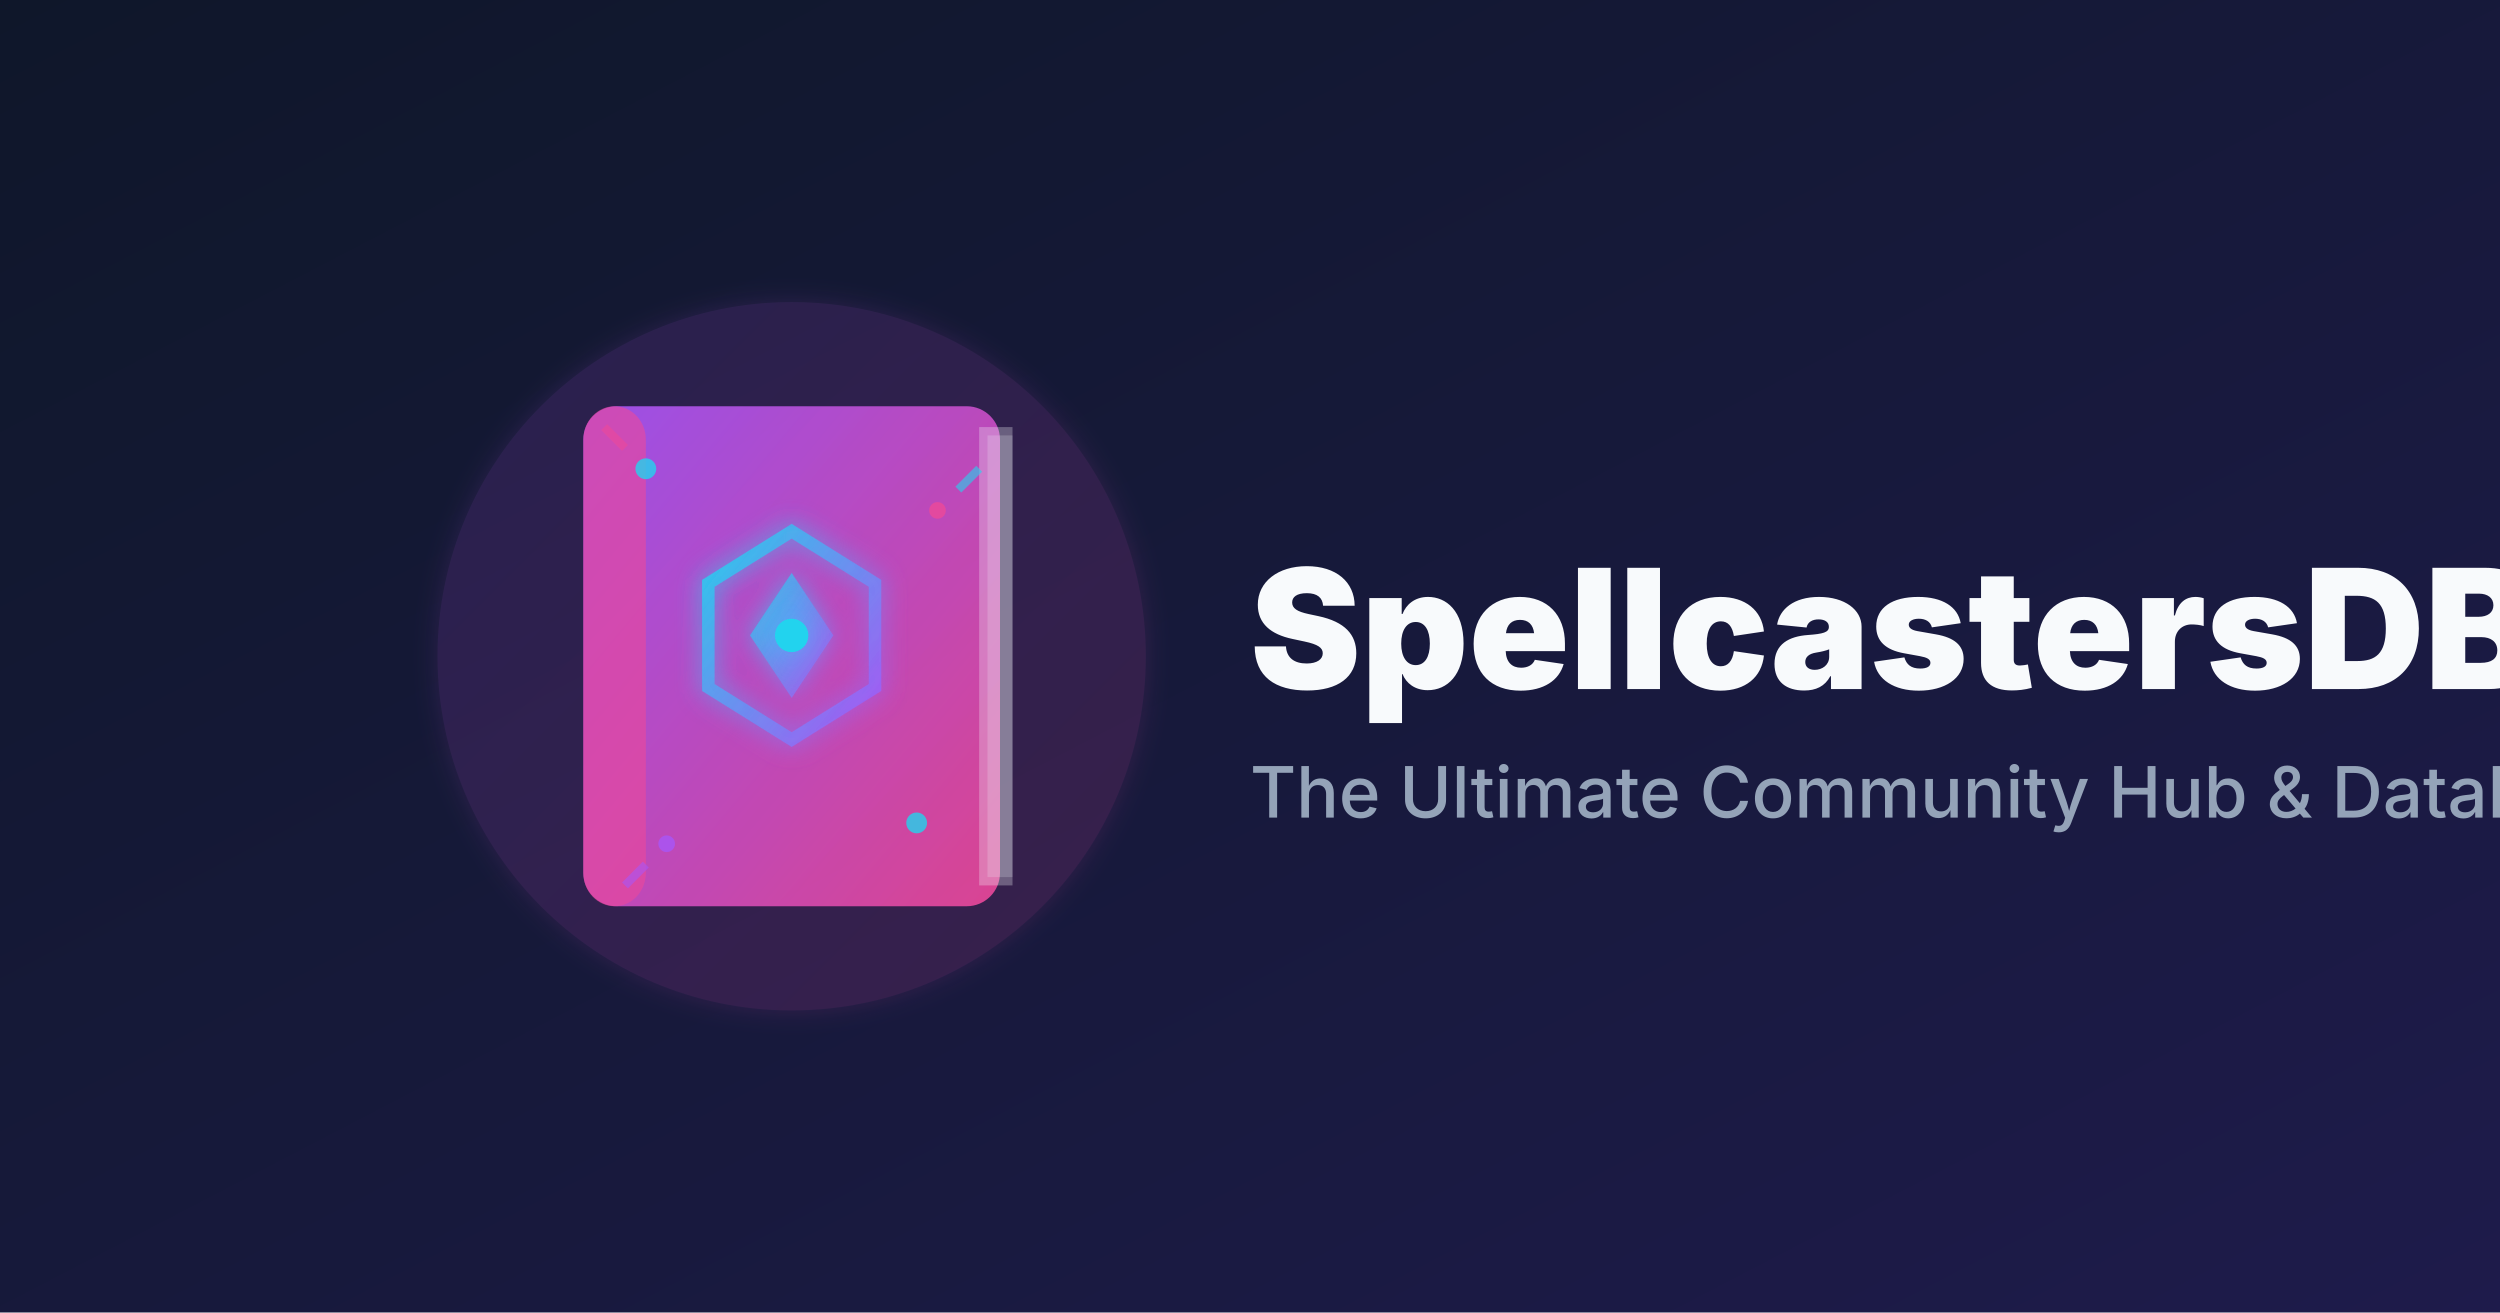
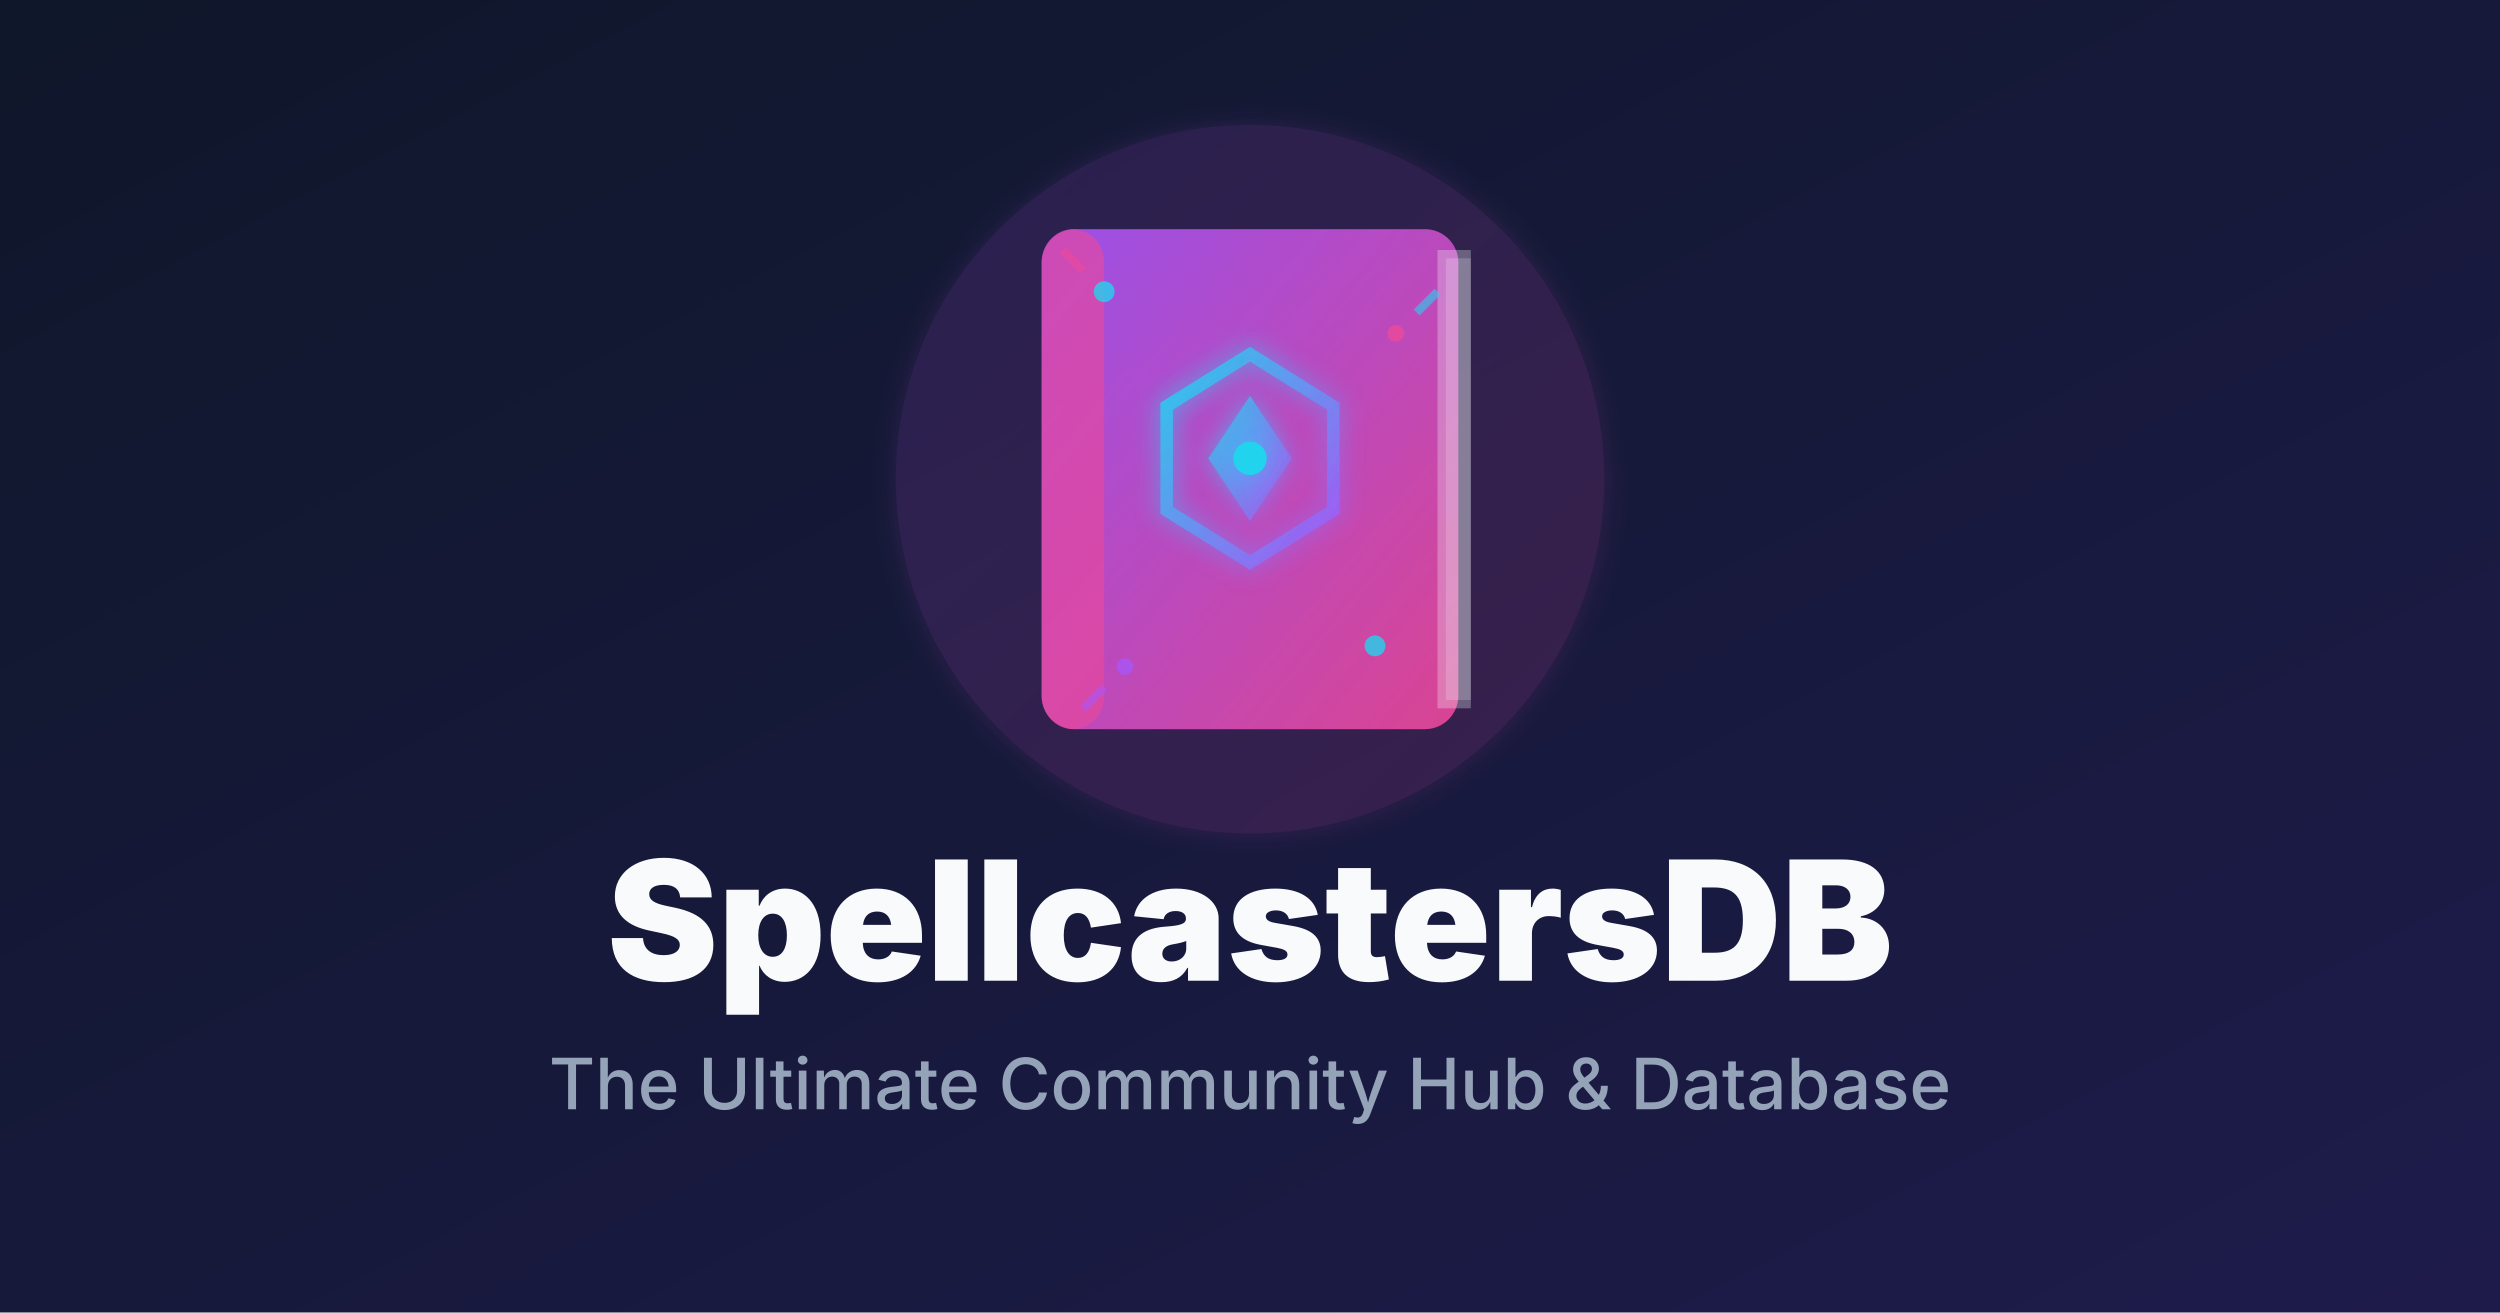
<svg xmlns="http://www.w3.org/2000/svg" width="1200" height="630" viewBox="0 0 1200 630">
  <defs>
    <linearGradient id="bgGradient" x1="0%" y1="0%" x2="100%" y2="100%">
      <stop offset="0%" style="stop-color:#0f172a;stop-opacity:1" />
      <stop offset="100%" style="stop-color:#1e1b4b;stop-opacity:1" />
    </linearGradient>
    <linearGradient id="bookGradient" x1="0%" y1="0%" x2="100%" y2="100%">
      <stop offset="0%" style="stop-color:#a855f7;stop-opacity:1" />
      <stop offset="100%" style="stop-color:#ec4899;stop-opacity:1" />
    </linearGradient>
    <linearGradient id="symbolGradient" x1="0%" y1="0%" x2="100%" y2="100%">
      <stop offset="0%" style="stop-color:#22d3ee;stop-opacity:1" />
      <stop offset="100%" style="stop-color:#a855f7;stop-opacity:1" />
    </linearGradient>
    <filter id="glow" x="-20%" y="-20%" width="140%" height="140%">
      <feGaussianBlur stdDeviation="3" result="coloredBlur" />
      <feMerge>
        <feMergeNode in="coloredBlur" />
        <feMergeNode in="SourceGraphic" />
      </feMerge>
    </filter>
  </defs>
  <rect width="1200" height="630" fill="url(#bgGradient)" />
-   <g transform="translate(180, 115) scale(2)">
+   <g transform="translate(400, 30) scale(2)">
    <circle cx="100" cy="100" r="85" fill="url(#bookGradient)" opacity="0.15" filter="url(#glow)" />
    <rect x="50" y="40" width="100" height="120" rx="8" fill="url(#bookGradient)" opacity="0.9" />
    <rect x="50" y="40" width="15" height="120" rx="8" fill="#ec4899" opacity="0.6" />
    <rect x="145" y="45" width="8" height="110" fill="#f1f5f9" opacity="0.3" />
    <rect x="147" y="47" width="6" height="106" fill="#f1f5f9" opacity="0.2" />
    <g filter="url(#glow)">
      <path d="M 100 70 L 120 82.5 L 120 107.5 L 100 120 L 80 107.5 L 80 82.5 Z" fill="none" stroke="url(#symbolGradient)" stroke-width="3" opacity="0.9" />
      <path d="M 100 80 L 110 95 L 100 110 L 90 95 Z" fill="url(#symbolGradient)" opacity="0.8" />
      <circle cx="100" cy="95" r="4" fill="#22d3ee" />
    </g>
    <circle cx="65" cy="55" r="2.5" fill="#22d3ee" opacity="0.8" />
    <circle cx="135" cy="65" r="2" fill="#ec4899" opacity="0.8" />
    <circle cx="70" cy="145" r="2" fill="#a855f7" opacity="0.8" />
    <circle cx="130" cy="140" r="2.5" fill="#22d3ee" opacity="0.8" />
    <line x1="60" y1="50" x2="55" y2="45" stroke="#ec4899" stroke-width="2" opacity="0.6" />
    <line x1="140" y1="60" x2="145" y2="55" stroke="#22d3ee" stroke-width="2" opacity="0.6" />
    <line x1="65" y1="150" x2="60" y2="155" stroke="#a855f7" stroke-width="2" opacity="0.6" />
  </g>
-   <text x="600" y="300" dominant-baseline="middle" text-anchor="start" font-family="system-ui, -apple-system, sans-serif" font-size="80" font-weight="900" fill="#f8fafc">
+   <text x="600" y="440" dominant-baseline="middle" text-anchor="middle" font-family="system-ui, -apple-system, sans-serif" font-size="80" font-weight="900" fill="#f8fafc">
    SpellcastersDB
  </text>
-   <text x="600" y="380" dominant-baseline="middle" text-anchor="start" font-family="system-ui, -apple-system, sans-serif" font-size="34" font-weight="500" fill="#94a3b8">
+   <text x="600" y="520" dominant-baseline="middle" text-anchor="middle" font-family="system-ui, -apple-system, sans-serif" font-size="34" font-weight="500" fill="#94a3b8">
    The Ultimate Community Hub &amp; Database
  </text>
</svg>
